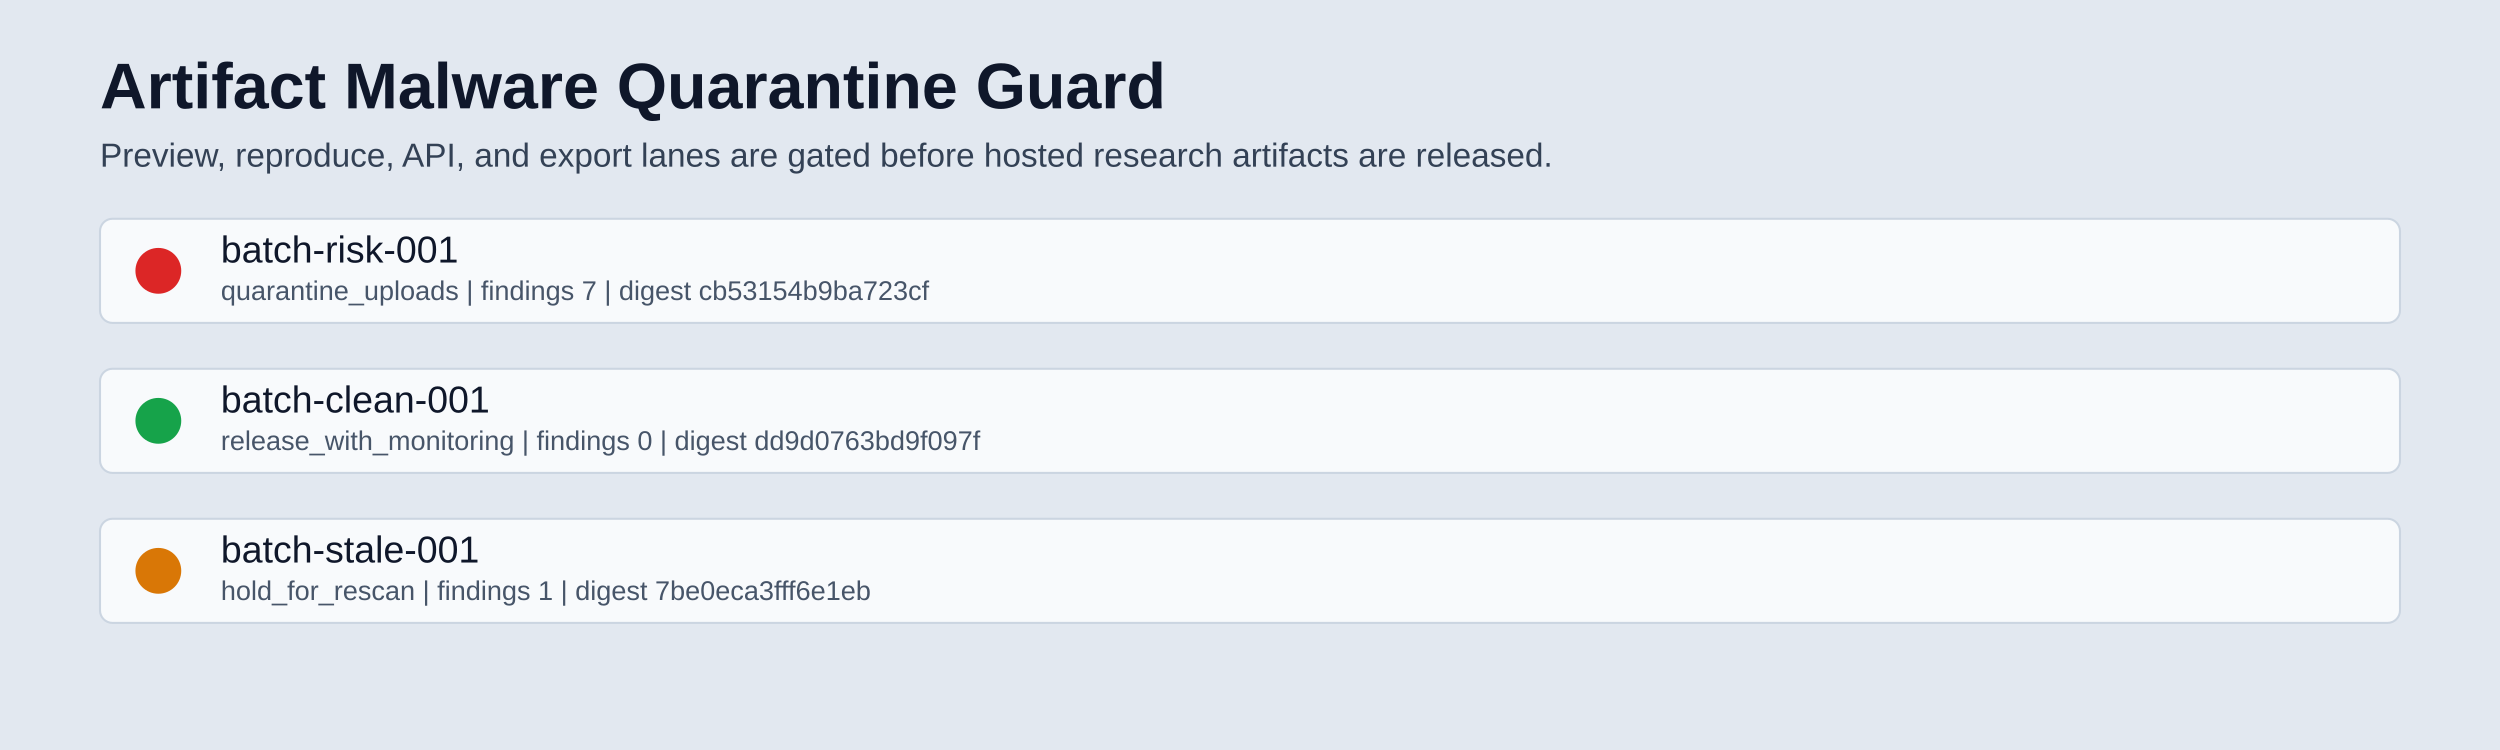
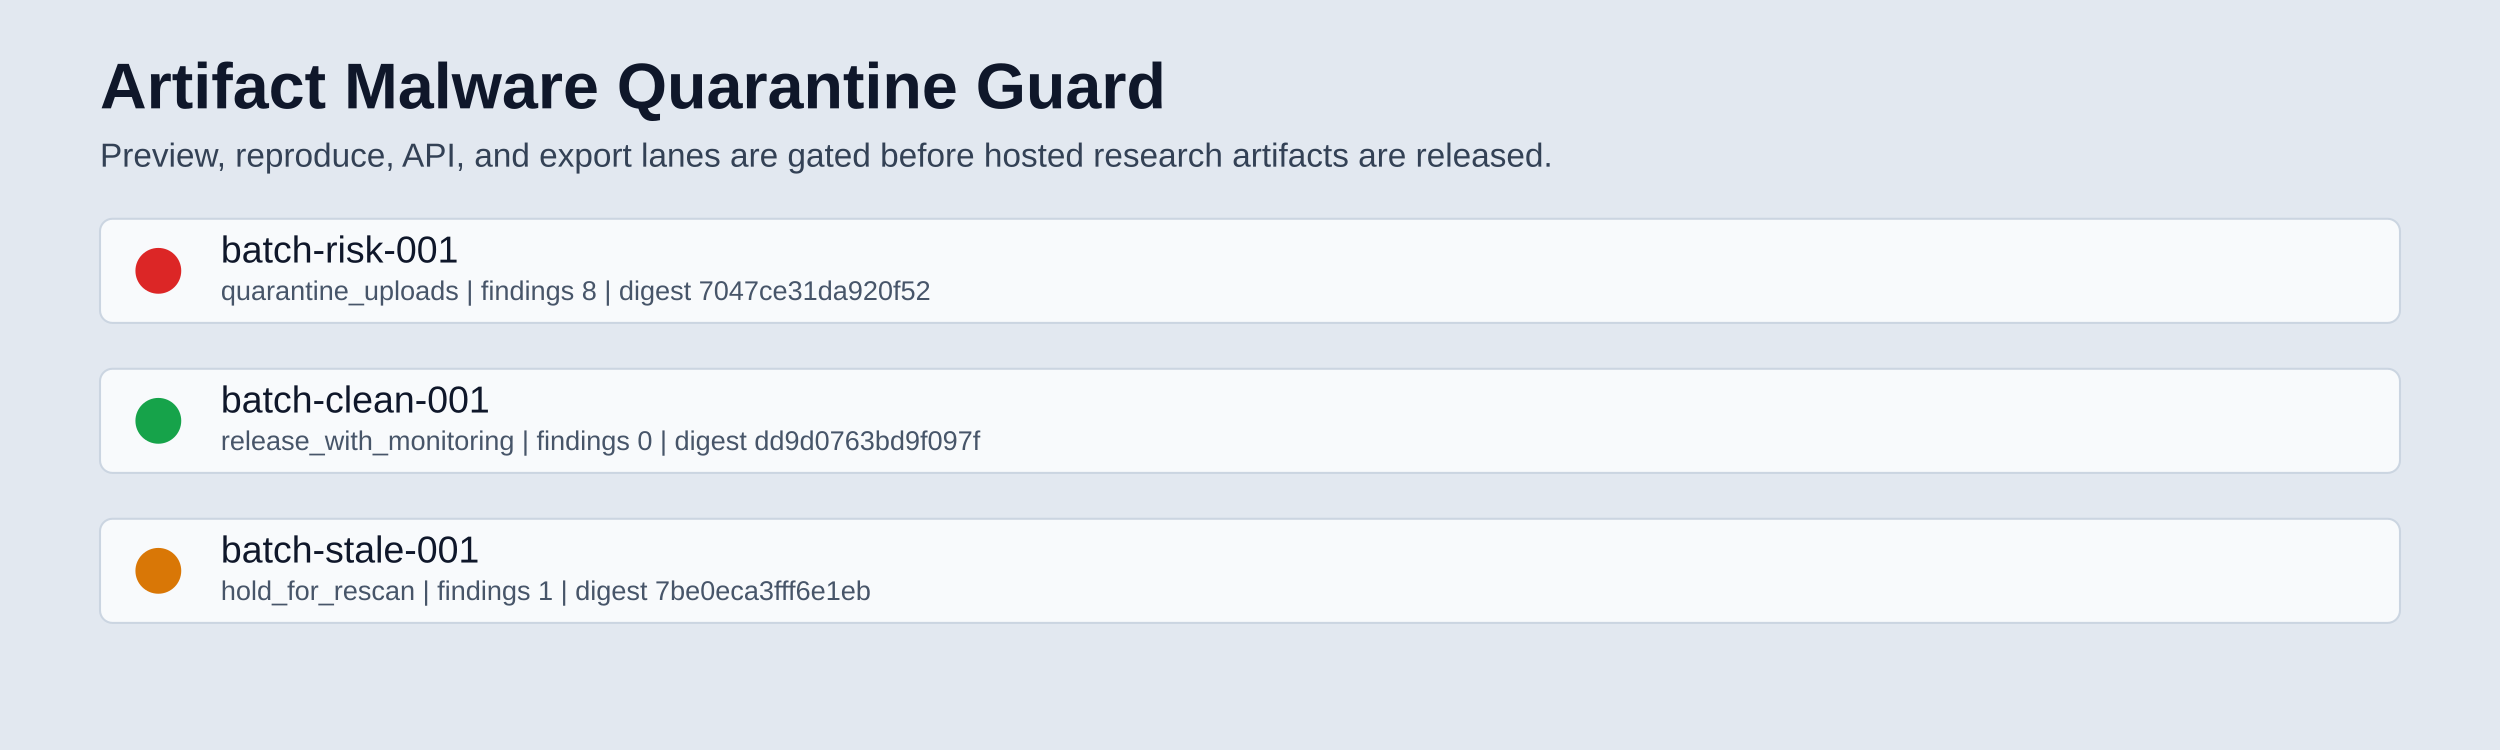
<svg xmlns="http://www.w3.org/2000/svg" width="1200" height="360" viewBox="0 0 1200 360">
  <rect width="1200" height="360" fill="#e2e8f0" />
  <text x="48" y="52" font-size="31" font-family="Arial" font-weight="700" fill="#0f172a">Artifact Malware Quarantine Guard</text>
  <text x="48" y="80" font-size="16" font-family="Arial" fill="#334155">Preview, reproduce, API, and export lanes are gated before hosted research artifacts are released.</text>
  <g transform="translate(48 105)">
    <rect width="1104" height="50" rx="6" fill="#f8fafc" stroke="#cbd5e1" />
    <circle cx="28" cy="25" r="11" fill="#dc2626" />
    <text x="58" y="21" font-size="18" font-family="Arial" fill="#0f172a">batch-risk-001</text>
-     <text x="58" y="39" font-size="13" font-family="Arial" fill="#475569">quarantine_uploads | findings 7 | digest cb53154b9ba723cf</text>
+     <text x="58" y="39" font-size="13" font-family="Arial" fill="#475569">quarantine_uploads | findings 8 | digest 7047ce31da920f52</text>
  </g>
  <g transform="translate(48 177)">
    <rect width="1104" height="50" rx="6" fill="#f8fafc" stroke="#cbd5e1" />
    <circle cx="28" cy="25" r="11" fill="#16a34a" />
    <text x="58" y="21" font-size="18" font-family="Arial" fill="#0f172a">batch-clean-001</text>
    <text x="58" y="39" font-size="13" font-family="Arial" fill="#475569">release_with_monitoring | findings 0 | digest dd9d0763bd9f097f</text>
  </g>
  <g transform="translate(48 249)">
    <rect width="1104" height="50" rx="6" fill="#f8fafc" stroke="#cbd5e1" />
    <circle cx="28" cy="25" r="11" fill="#d97706" />
    <text x="58" y="21" font-size="18" font-family="Arial" fill="#0f172a">batch-stale-001</text>
    <text x="58" y="39" font-size="13" font-family="Arial" fill="#475569">hold_for_rescan | findings 1 | digest 7be0eca3fff6e1eb</text>
  </g>
</svg>
